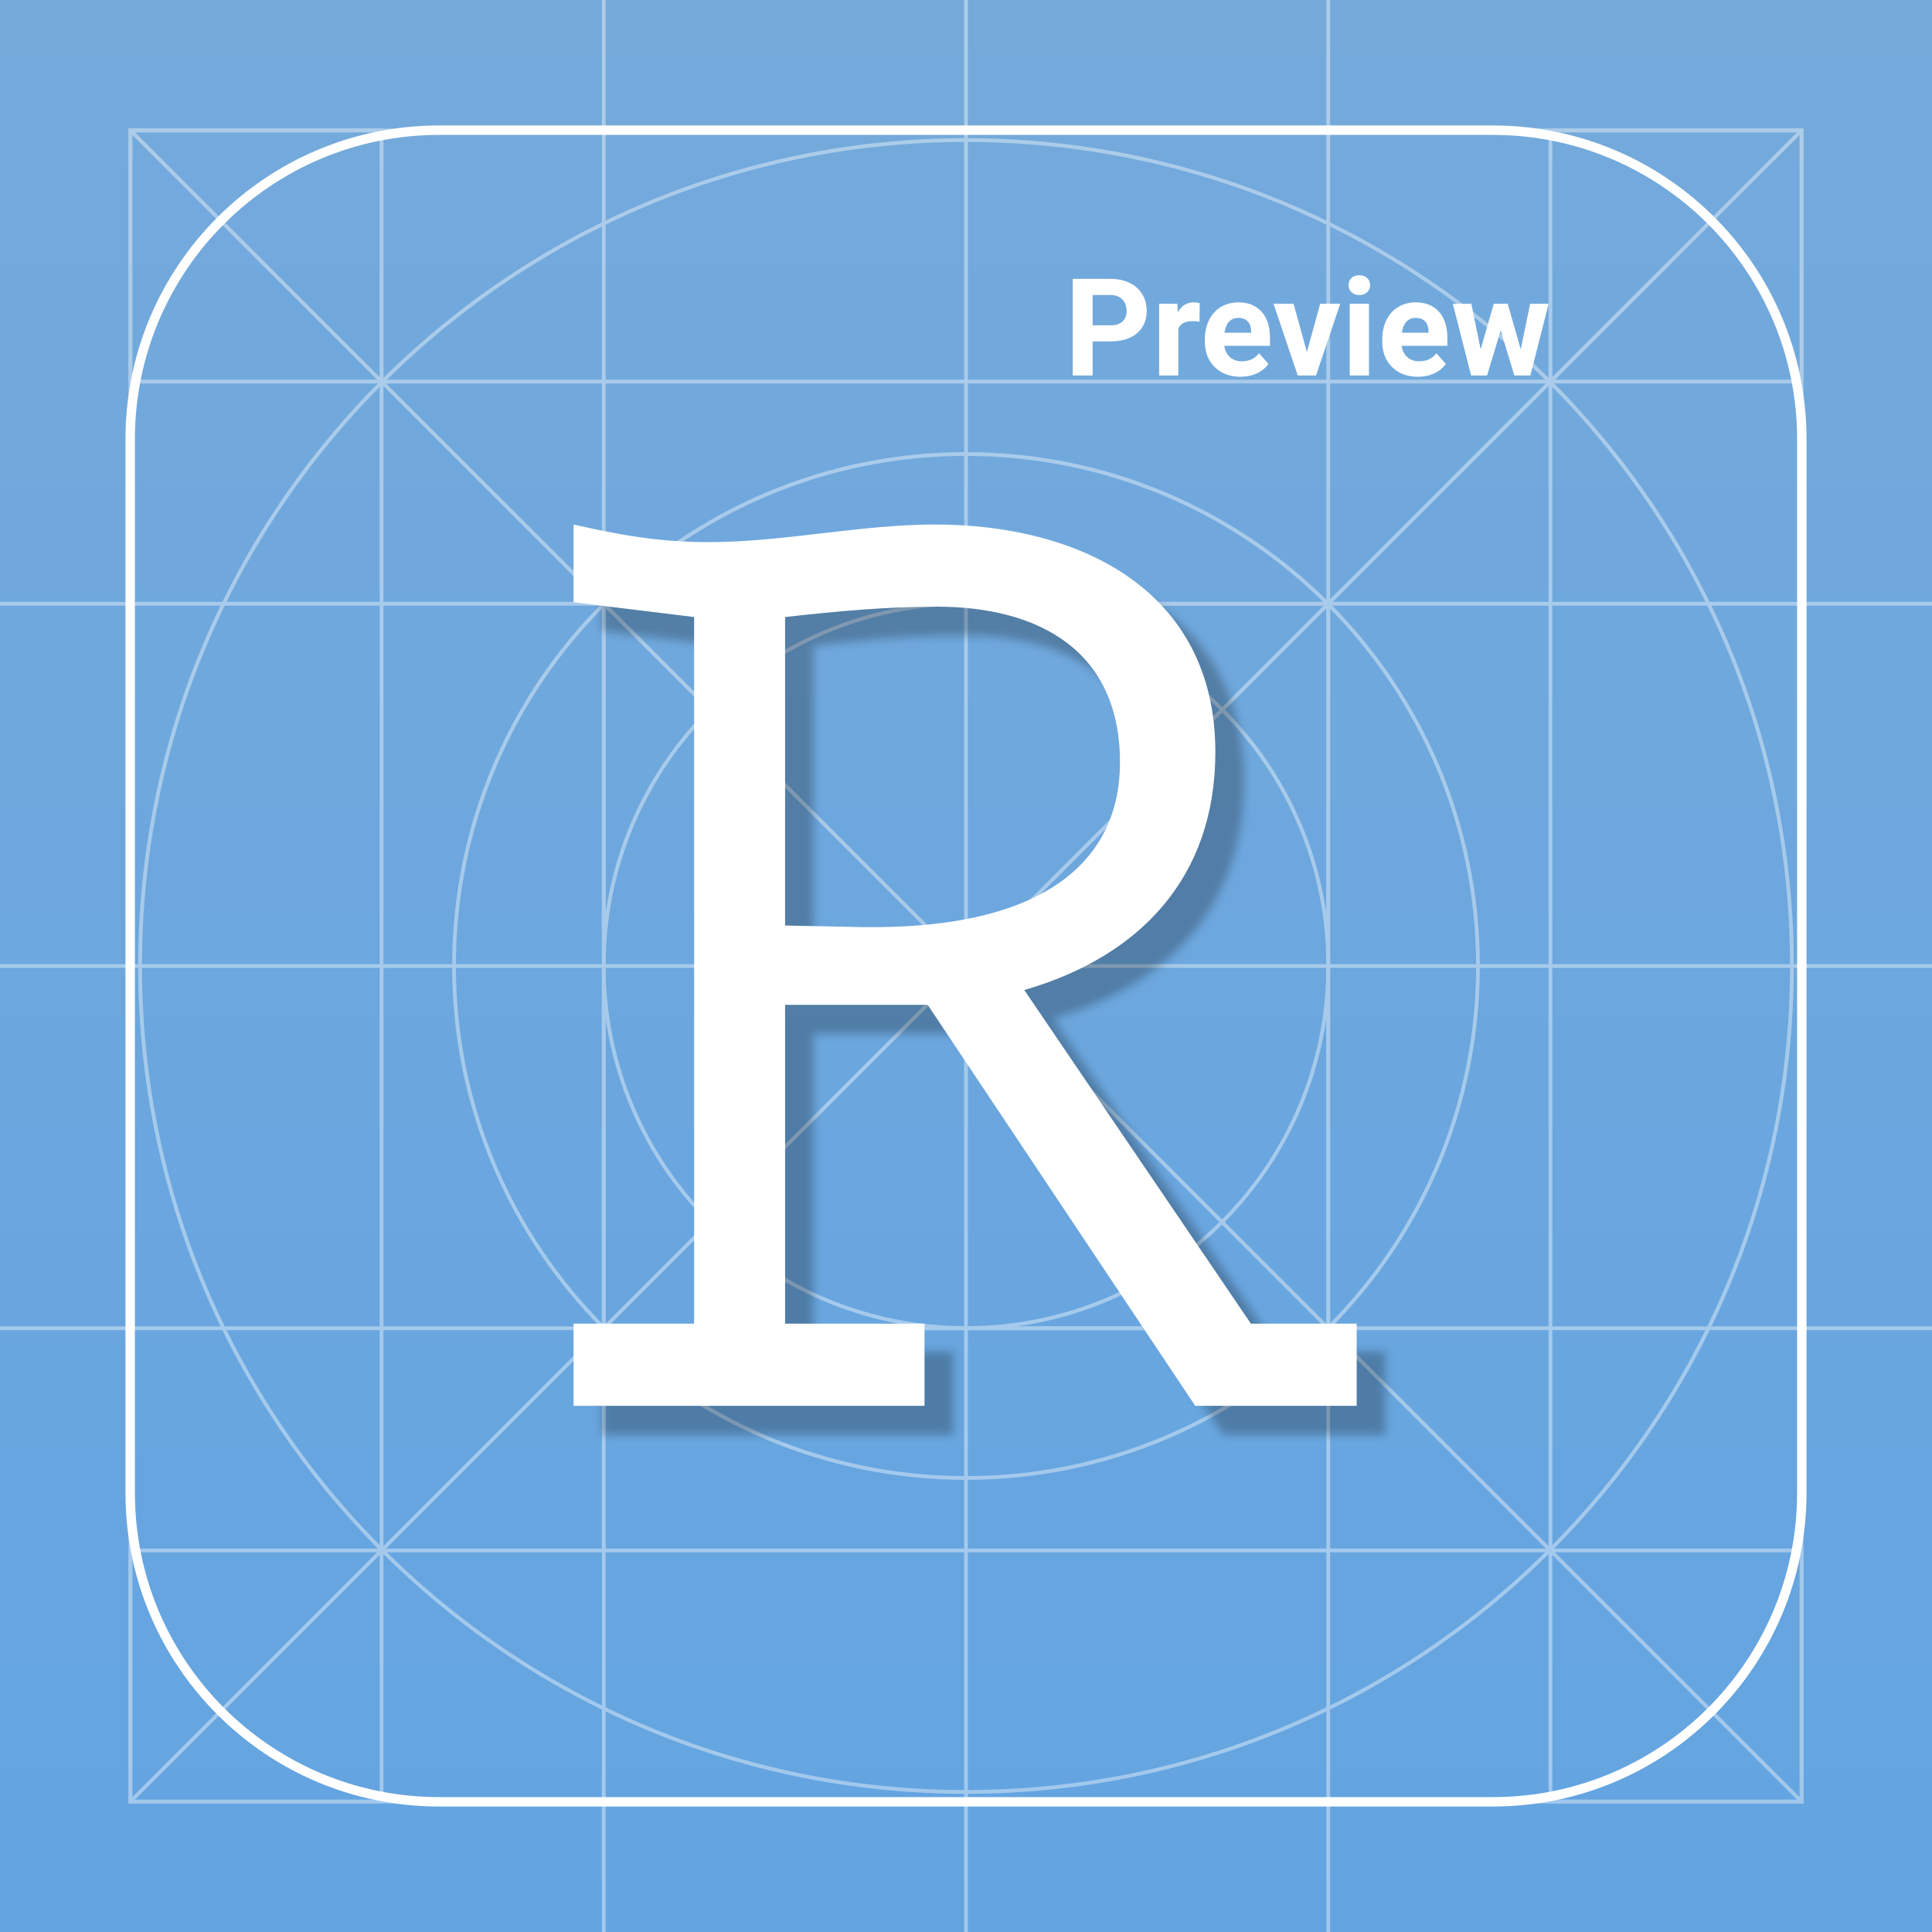
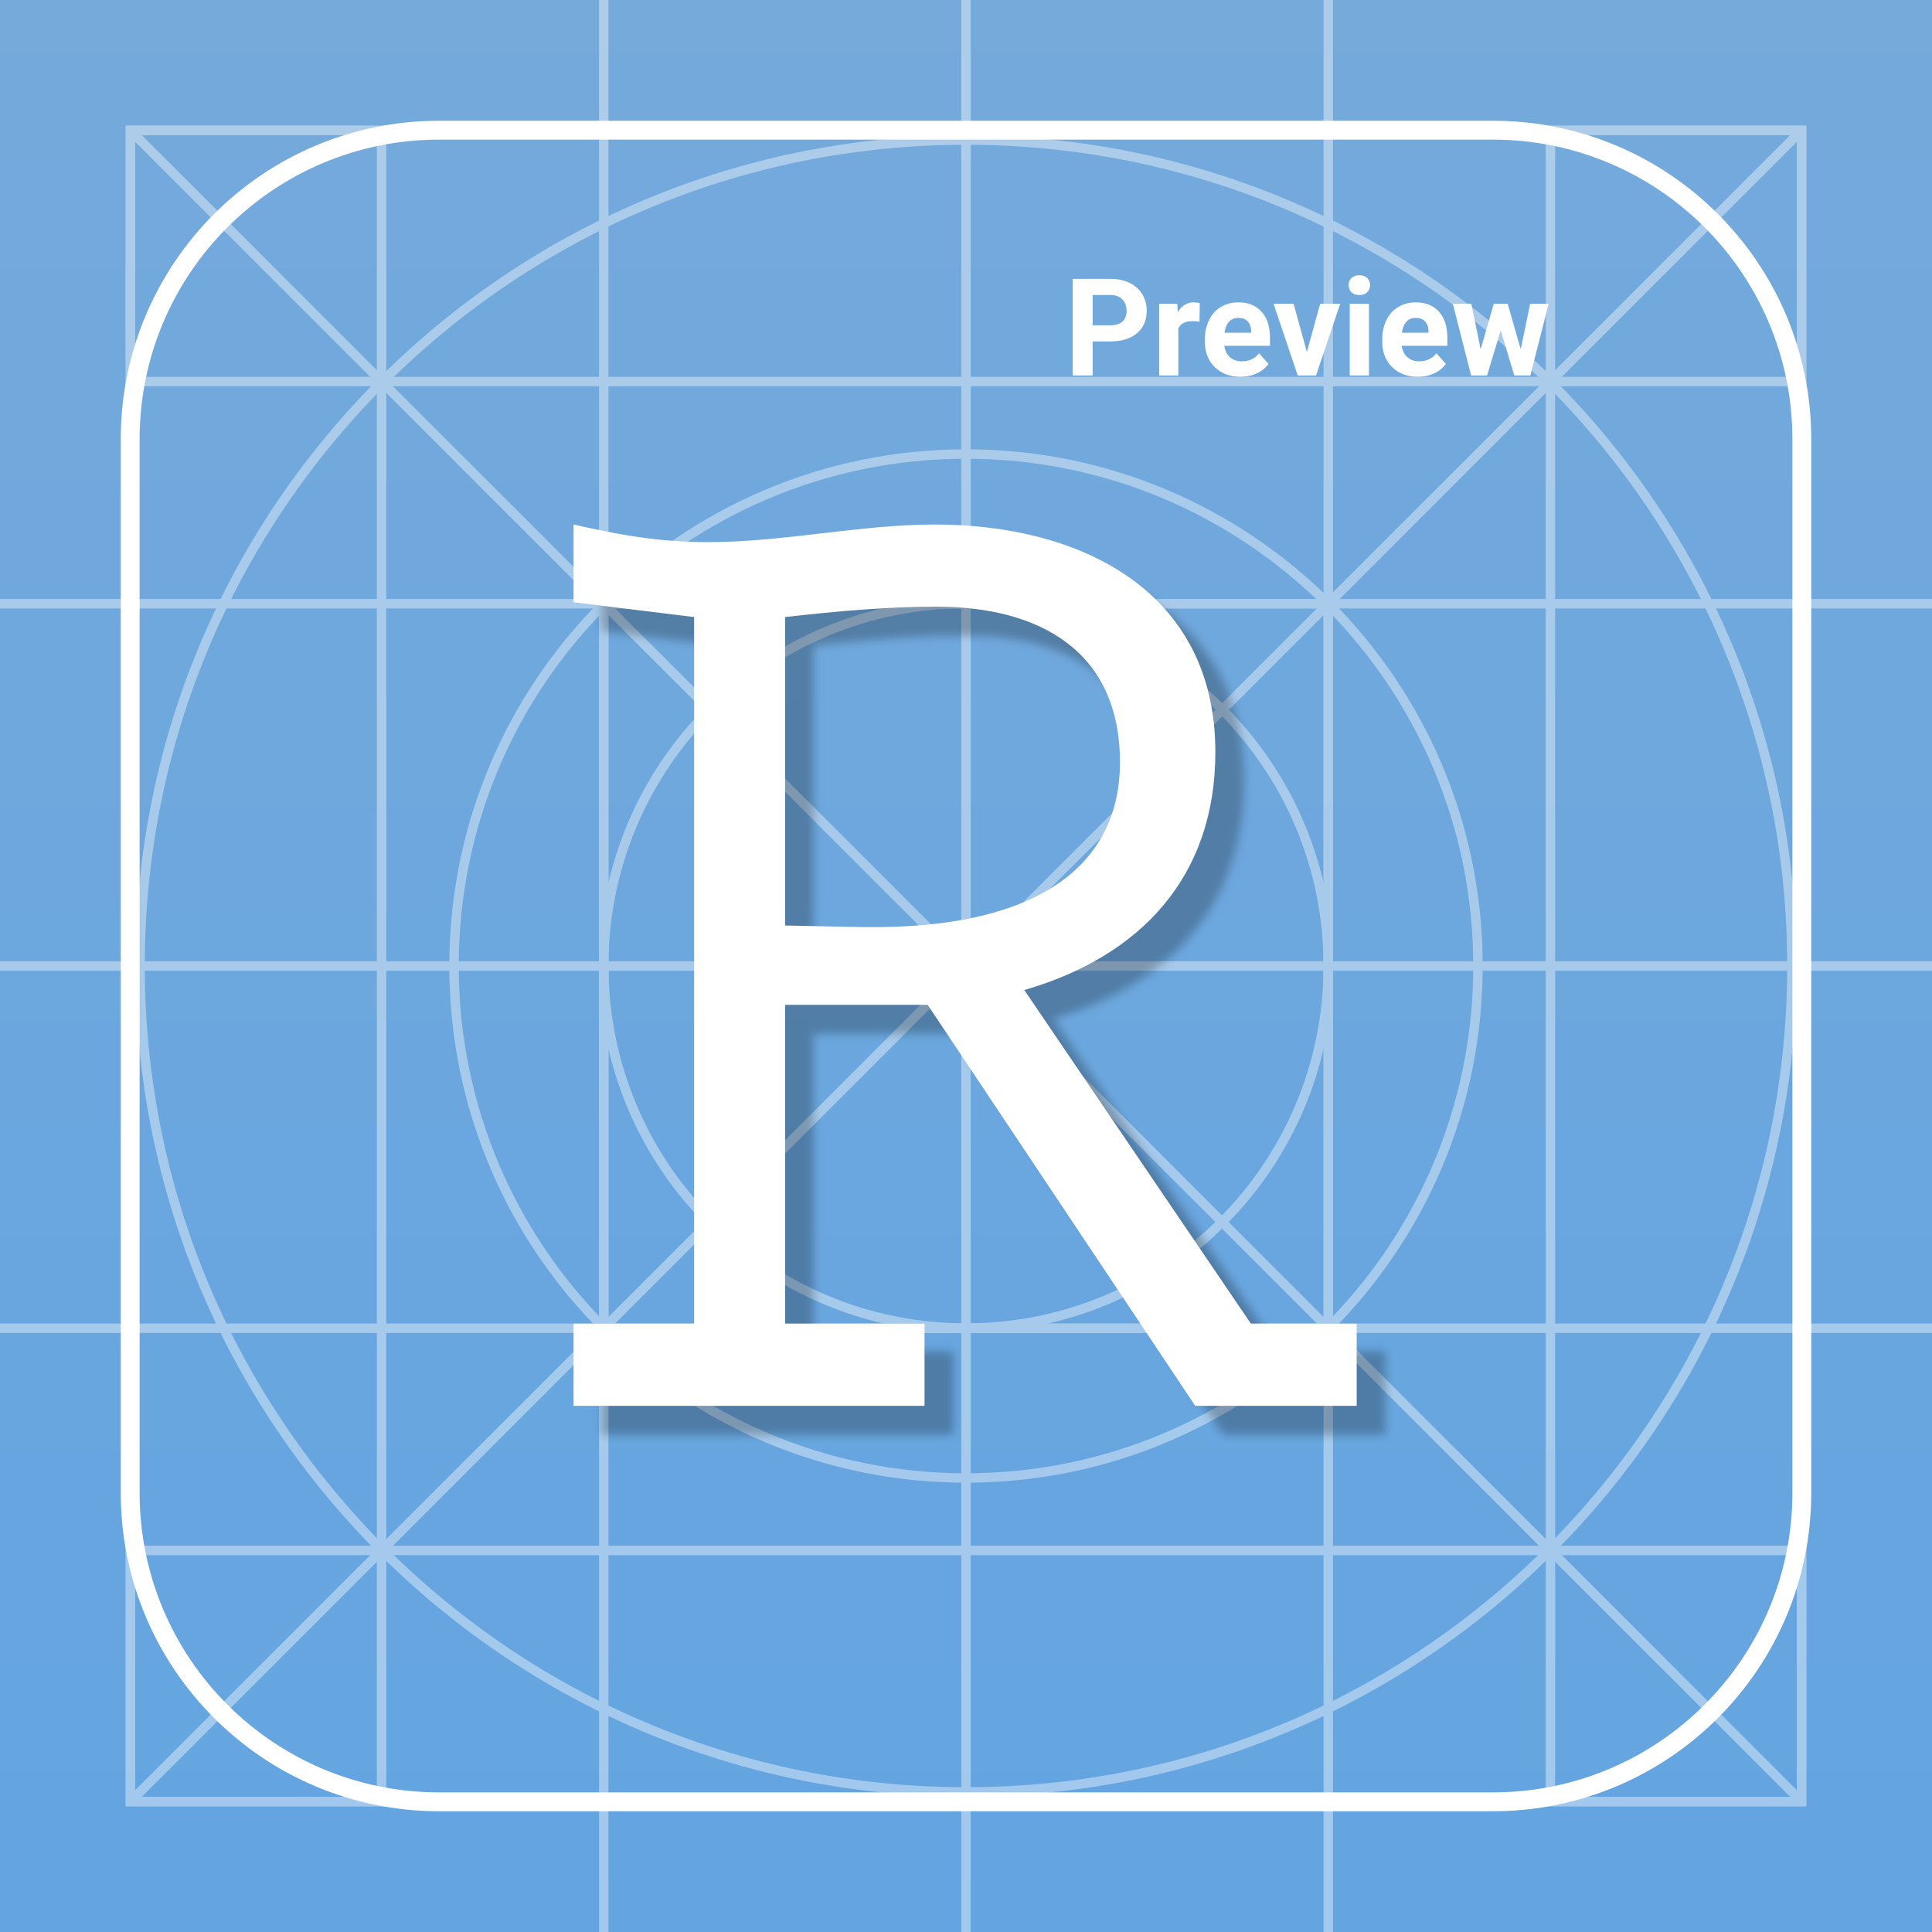
<svg xmlns="http://www.w3.org/2000/svg" width="1024" height="1024" viewBox="0 0 1024 1024" fill="none">
  <rect width="1024" height="1024" fill="url(#paint0_linear)" />
-   <path d="M232.776 69H791.224C881.65 69 955 142.35 955 232.776V791.224C955 881.65 881.65 955 791.224 955H232.776C142.35 955 69 881.65 69 791.224V232.776C69 142.35 142.35 69 232.776 69Z" stroke="white" stroke-width="5" />
+   <path d="M232.776 69H791.224C881.65 69 955 142.35 955 232.776V791.224C955 881.65 881.65 955 791.224 955H232.776C142.35 955 69 881.65 69 791.224V232.776C69 142.35 142.35 69 232.776 69Z" stroke="white" stroke-width="10" />
  <g opacity="0.4">
-     <path d="M954.88 69.12H69.12V954.88H954.88V69.12Z" stroke="white" stroke-width="2" />
-     <path d="M202.24 69.12H69.12V202.24H202.24V69.12Z" stroke="white" stroke-width="2" />
-     <path d="M202.24 821.76H69.12V954.88H202.24V821.76Z" stroke="white" stroke-width="2" />
-     <path d="M954.88 69.12H821.76V202.24H954.88V69.12Z" stroke="white" stroke-width="2" />
-     <path d="M954.88 821.76H821.76V954.88H954.88V821.76Z" stroke="white" stroke-width="2" />
-     <path d="M821.76 202.24H202.24V821.76H821.76V202.24Z" stroke="white" stroke-width="2" />
-     <path d="M704 320H320V704H704V320Z" stroke="white" stroke-width="2" />
-     <path d="M512 703.893C618.039 703.893 704 617.932 704 511.893C704 405.855 618.039 319.893 512 319.893C405.961 319.893 320 405.855 320 511.893C320 617.932 405.961 703.893 512 703.893Z" stroke="white" stroke-width="2" />
-     <path d="M512 783.36C661.868 783.36 783.36 661.868 783.36 512C783.36 362.132 661.868 240.64 512 240.64C362.132 240.64 240.64 362.132 240.64 512C240.64 661.868 362.132 783.36 512 783.36Z" stroke="white" stroke-width="2" />
-     <path d="M512 949.76C753.768 949.76 949.76 753.768 949.76 512C949.76 270.232 753.768 74.24 512 74.24C270.232 74.24 74.24 270.232 74.24 512C74.24 753.768 270.232 949.76 512 949.76Z" stroke="white" stroke-width="2" />
-     <path d="M320 0V1024" stroke="white" stroke-width="2" />
-     <path d="M512 0V1024" stroke="white" stroke-width="2" />
-     <path d="M704 0V1024" stroke="white" stroke-width="2" />
-     <path d="M0 704H1024" stroke="white" stroke-width="2" />
-     <path d="M0 512H1024" stroke="white" stroke-width="2" />
-     <path d="M0 320H1024" stroke="white" stroke-width="2" />
-     <path d="M69.12 69.12L954.88 954.88" stroke="white" stroke-width="2" />
-     <path d="M69.12 954.88L954.88 69.12" stroke="white" stroke-width="2" />
+     <path d="M954.88 69.12H69.12V954.88H954.88V69.12Z" stroke="white" stroke-width="5" />
+     <path d="M202.24 69.12H69.12V202.24H202.24V69.12Z" stroke="white" stroke-width="5" />
+     <path d="M202.24 821.76H69.12V954.88H202.24V821.76Z" stroke="white" stroke-width="5" />
+     <path d="M954.88 69.12H821.76V202.24H954.88V69.12Z" stroke="white" stroke-width="5" />
+     <path d="M954.88 821.76H821.76V954.88H954.88V821.76Z" stroke="white" stroke-width="5" />
+     <path d="M821.76 202.24H202.24V821.76H821.76V202.24Z" stroke="white" stroke-width="5" />
+     <path d="M704 320H320V704H704V320Z" stroke="white" stroke-width="5" />
+     <path d="M512 703.893C618.039 703.893 704 617.932 704 511.893C704 405.855 618.039 319.893 512 319.893C405.961 319.893 320 405.855 320 511.893C320 617.932 405.961 703.893 512 703.893Z" stroke="white" stroke-width="5" />
+     <path d="M512 783.36C661.868 783.36 783.36 661.868 783.36 512C783.36 362.132 661.868 240.64 512 240.64C362.132 240.64 240.64 362.132 240.64 512C240.64 661.868 362.132 783.36 512 783.36Z" stroke="white" stroke-width="5" />
+     <path d="M512 949.76C753.768 949.76 949.76 753.768 949.76 512C949.76 270.232 753.768 74.24 512 74.24C270.232 74.24 74.24 270.232 74.24 512C74.24 753.768 270.232 949.76 512 949.76Z" stroke="white" stroke-width="5" />
+     <path d="M320 0V1024" stroke="white" stroke-width="5" />
+     <path d="M512 0V1024" stroke="white" stroke-width="5" />
+     <path d="M704 0V1024" stroke="white" stroke-width="5" />
+     <path d="M0 704H1024" stroke="white" stroke-width="5" />
+     <path d="M0 512H1024" stroke="white" stroke-width="5" />
+     <path d="M0 320H1024" stroke="white" stroke-width="5" />
+     <path d="M69.12 69.12L954.88 954.88" stroke="white" stroke-width="5" />
+     <path d="M69.12 954.88L954.88 69.12" stroke="white" stroke-width="5" />
  </g>
  <g filter="url(#filter0_d)">
    <path d="M663.014 701.576H719.068V745.118H633.485L491.681 532.579H416.108V701.576H490.013V745.118H304V701.576H367.895V327.047L304 319.207V278C328.19 283.505 349.21 287.342 375.569 287.342C415.274 287.342 455.813 278 495.518 278C572.593 278 644.162 313.034 644.162 398.617C644.162 464.847 604.457 506.888 542.898 524.739L663.014 701.576ZM416.108 490.539L456.648 491.373C555.577 492.874 593.613 454.838 593.613 404.122C593.613 344.898 550.739 321.542 496.353 321.542C470.661 321.542 444.136 323.878 416.108 327.047V490.539Z" fill="white" />
  </g>
  <path d="M579.117 180.965V199H568.57V147.812H588.539C592.383 147.812 595.758 148.516 598.664 149.922C601.594 151.328 603.844 153.332 605.414 155.934C606.984 158.512 607.77 161.453 607.77 164.758C607.77 169.773 606.047 173.734 602.602 176.641C599.18 179.523 594.434 180.965 588.363 180.965H579.117ZM579.117 172.422H588.539C591.328 172.422 593.449 171.766 594.902 170.453C596.379 169.141 597.117 167.266 597.117 164.828C597.117 162.32 596.379 160.293 594.902 158.746C593.426 157.199 591.387 156.402 588.785 156.355H579.117V172.422ZM635.754 170.488C634.371 170.301 633.152 170.207 632.098 170.207C628.254 170.207 625.734 171.508 624.539 174.109V199H614.379V160.961H623.977L624.258 165.496C626.297 162.004 629.121 160.258 632.73 160.258C633.855 160.258 634.91 160.41 635.895 160.715L635.754 170.488ZM657.48 199.703C651.902 199.703 647.355 197.992 643.84 194.57C640.348 191.148 638.602 186.59 638.602 180.895V179.91C638.602 176.09 639.34 172.68 640.816 169.68C642.293 166.656 644.379 164.336 647.074 162.719C649.793 161.078 652.887 160.258 656.355 160.258C661.559 160.258 665.648 161.898 668.625 165.18C671.625 168.461 673.125 173.113 673.125 179.137V183.285H648.902C649.23 185.77 650.215 187.762 651.855 189.262C653.52 190.762 655.617 191.512 658.148 191.512C662.062 191.512 665.121 190.094 667.324 187.258L672.316 192.848C670.793 195.004 668.73 196.691 666.129 197.91C663.527 199.105 660.645 199.703 657.48 199.703ZM656.32 168.484C654.305 168.484 652.664 169.164 651.398 170.523C650.156 171.883 649.359 173.828 649.008 176.359H663.141V175.551C663.094 173.301 662.484 171.566 661.312 170.348C660.141 169.105 658.477 168.484 656.32 168.484ZM692.672 186.59L699.738 160.961H710.355L697.523 199H687.82L674.988 160.961H685.605L692.672 186.59ZM725.578 199H715.383V160.961H725.578V199ZM714.785 151.117C714.785 149.594 715.289 148.34 716.297 147.355C717.328 146.371 718.723 145.879 720.48 145.879C722.215 145.879 723.598 146.371 724.629 147.355C725.66 148.34 726.176 149.594 726.176 151.117C726.176 152.664 725.648 153.93 724.594 154.914C723.562 155.898 722.191 156.391 720.48 156.391C718.77 156.391 717.387 155.898 716.332 154.914C715.301 153.93 714.785 152.664 714.785 151.117ZM751.488 199.703C745.91 199.703 741.363 197.992 737.848 194.57C734.355 191.148 732.609 186.59 732.609 180.895V179.91C732.609 176.09 733.348 172.68 734.824 169.68C736.301 166.656 738.387 164.336 741.082 162.719C743.801 161.078 746.895 160.258 750.363 160.258C755.566 160.258 759.656 161.898 762.633 165.18C765.633 168.461 767.133 173.113 767.133 179.137V183.285H742.91C743.238 185.77 744.223 187.762 745.863 189.262C747.527 190.762 749.625 191.512 752.156 191.512C756.07 191.512 759.129 190.094 761.332 187.258L766.324 192.848C764.801 195.004 762.738 196.691 760.137 197.91C757.535 199.105 754.652 199.703 751.488 199.703ZM750.328 168.484C748.312 168.484 746.672 169.164 745.406 170.523C744.164 171.883 743.367 173.828 743.016 176.359H757.148V175.551C757.102 173.301 756.492 171.566 755.32 170.348C754.148 169.105 752.484 168.484 750.328 168.484ZM806.016 185.184L811.008 160.961H820.816L811.113 199H802.605L795.398 175.059L788.191 199H779.719L770.016 160.961H779.824L784.781 185.148L791.742 160.961H799.09L806.016 185.184Z" fill="white" />
  <defs>
    <filter id="filter0_d" x="304" y="278" width="435.068" height="487.118" filterUnits="userSpaceOnUse" color-interpolation-filters="sRGB">
      <feFlood flood-opacity="0" result="BackgroundImageFix" />
      <feColorMatrix in="SourceAlpha" type="matrix" values="0 0 0 0 0 0 0 0 0 0 0 0 0 0 0 0 0 0 127 0" />
      <feOffset dx="15" dy="15" />
      <feGaussianBlur stdDeviation="2.5" />
      <feColorMatrix type="matrix" values="0 0 0 0 0 0 0 0 0 0 0 0 0 0 0 0 0 0 0.25 0" />
      <feBlend mode="normal" in2="BackgroundImageFix" result="effect1_dropShadow" />
      <feBlend mode="normal" in="SourceGraphic" in2="effect1_dropShadow" result="shape" />
    </filter>
    <linearGradient id="paint0_linear" x1="512" y1="0" x2="512" y2="1024" gradientUnits="userSpaceOnUse">
      <stop stop-color="#75AADB" />
      <stop offset="1" stop-color="#63A4E1" />
    </linearGradient>
  </defs>
</svg>
